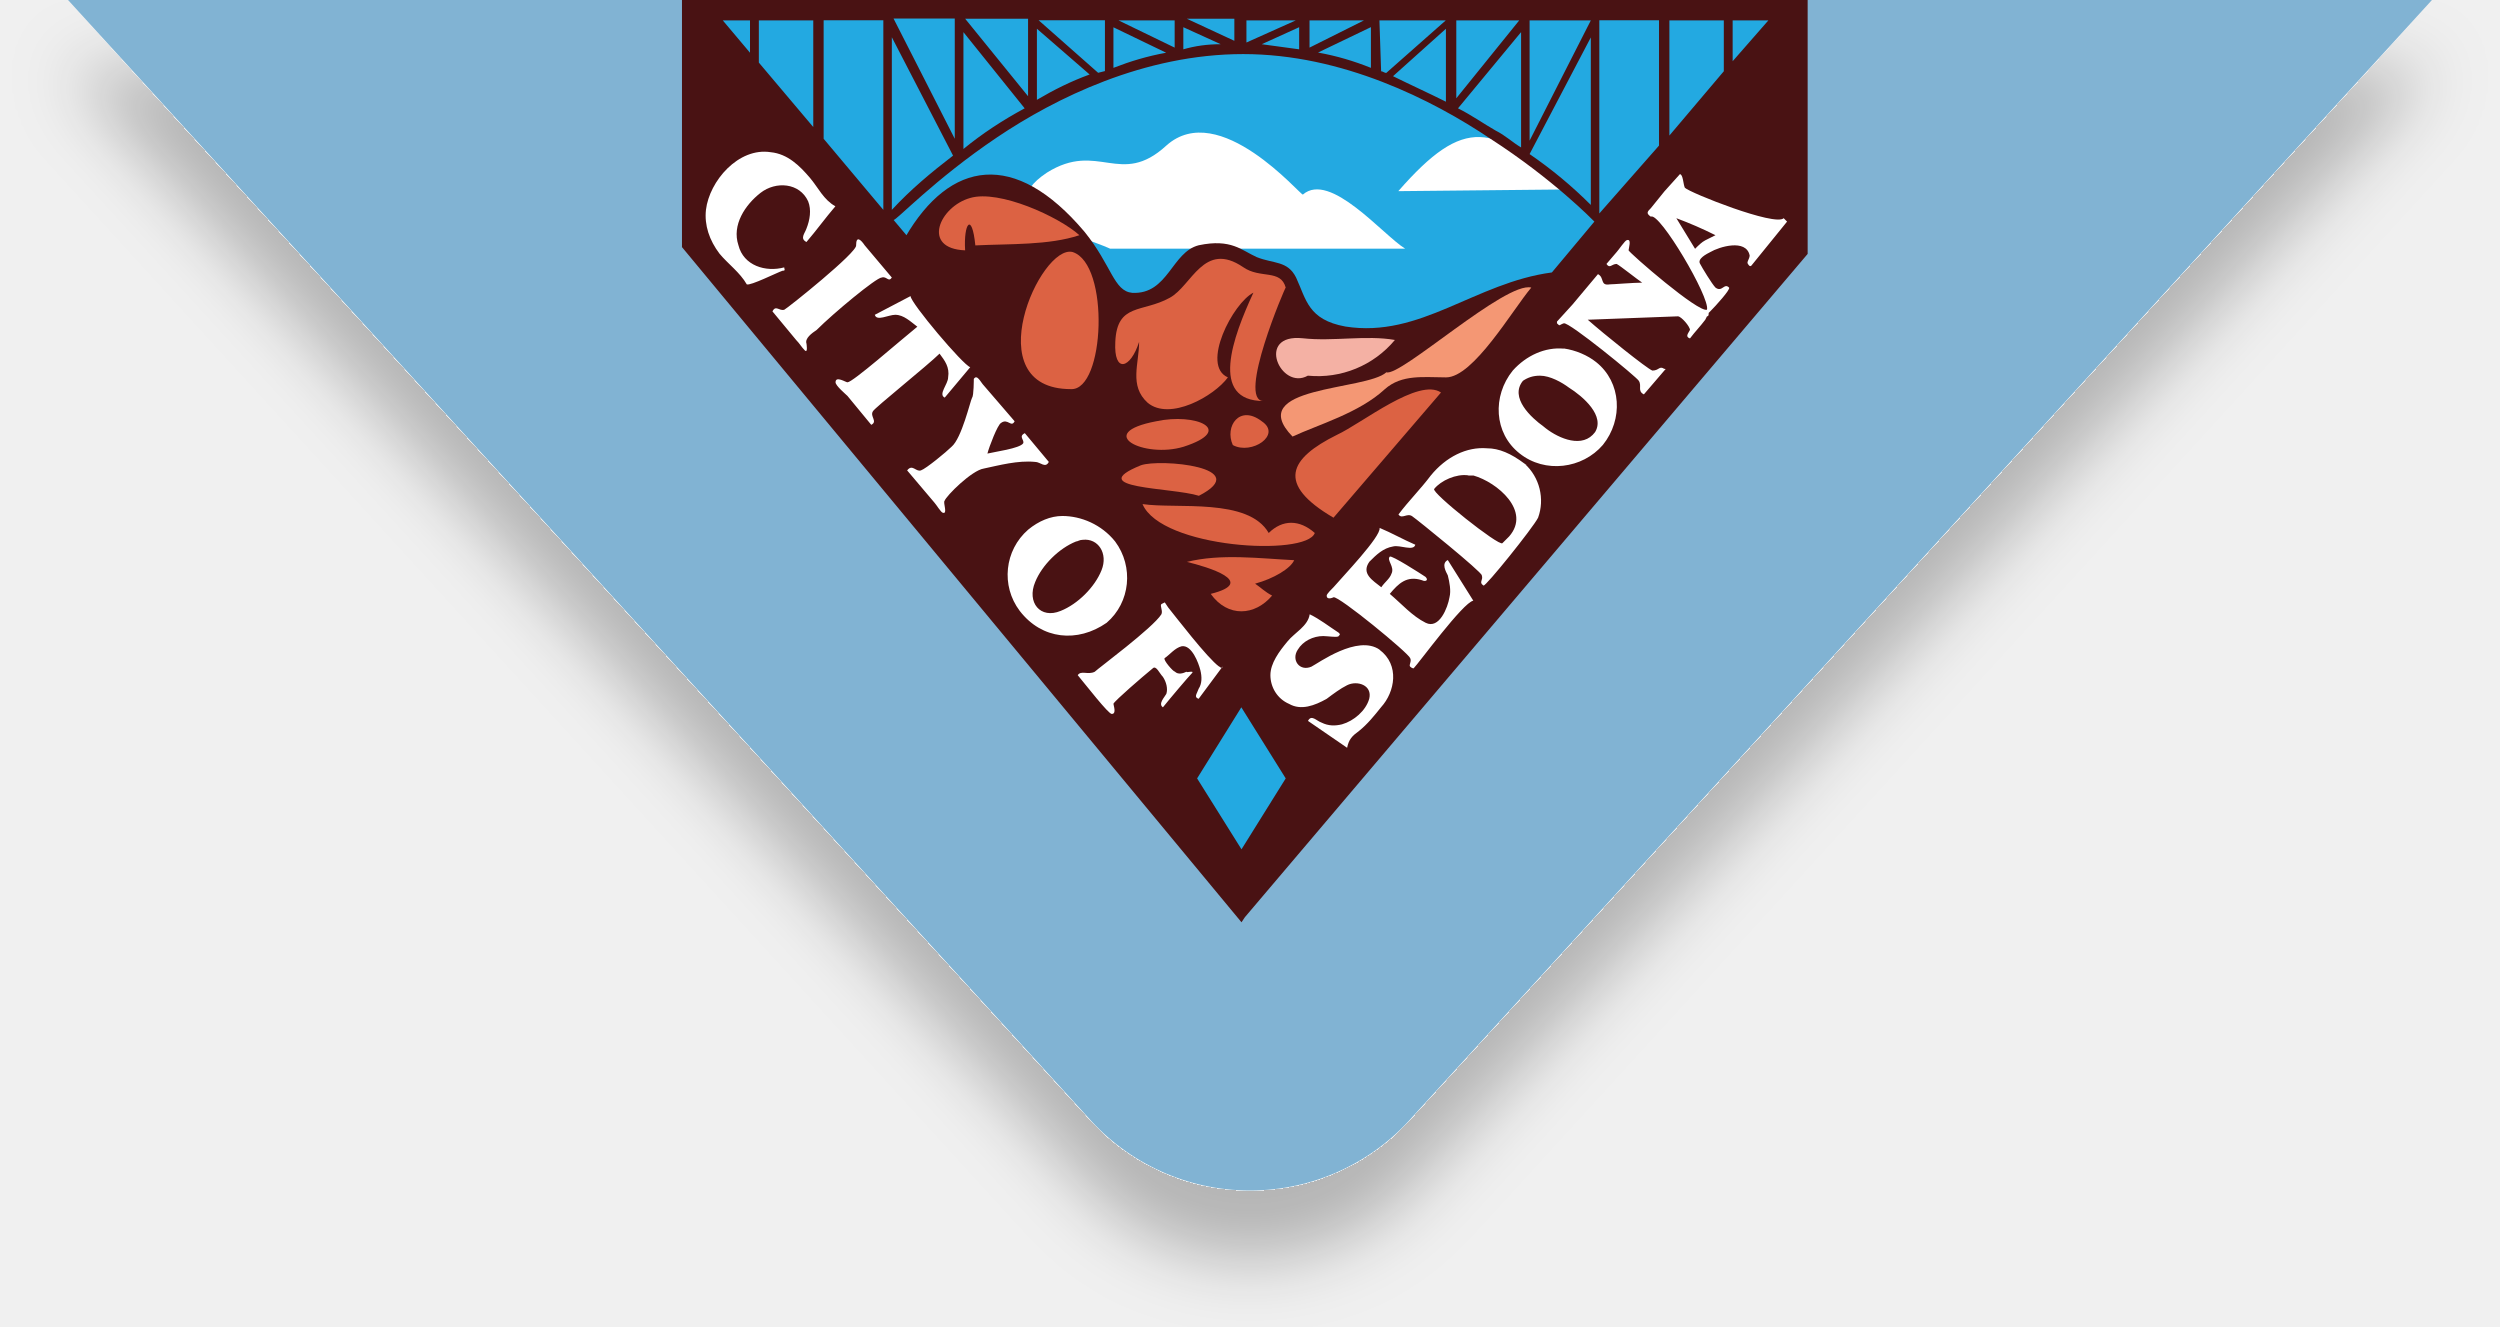
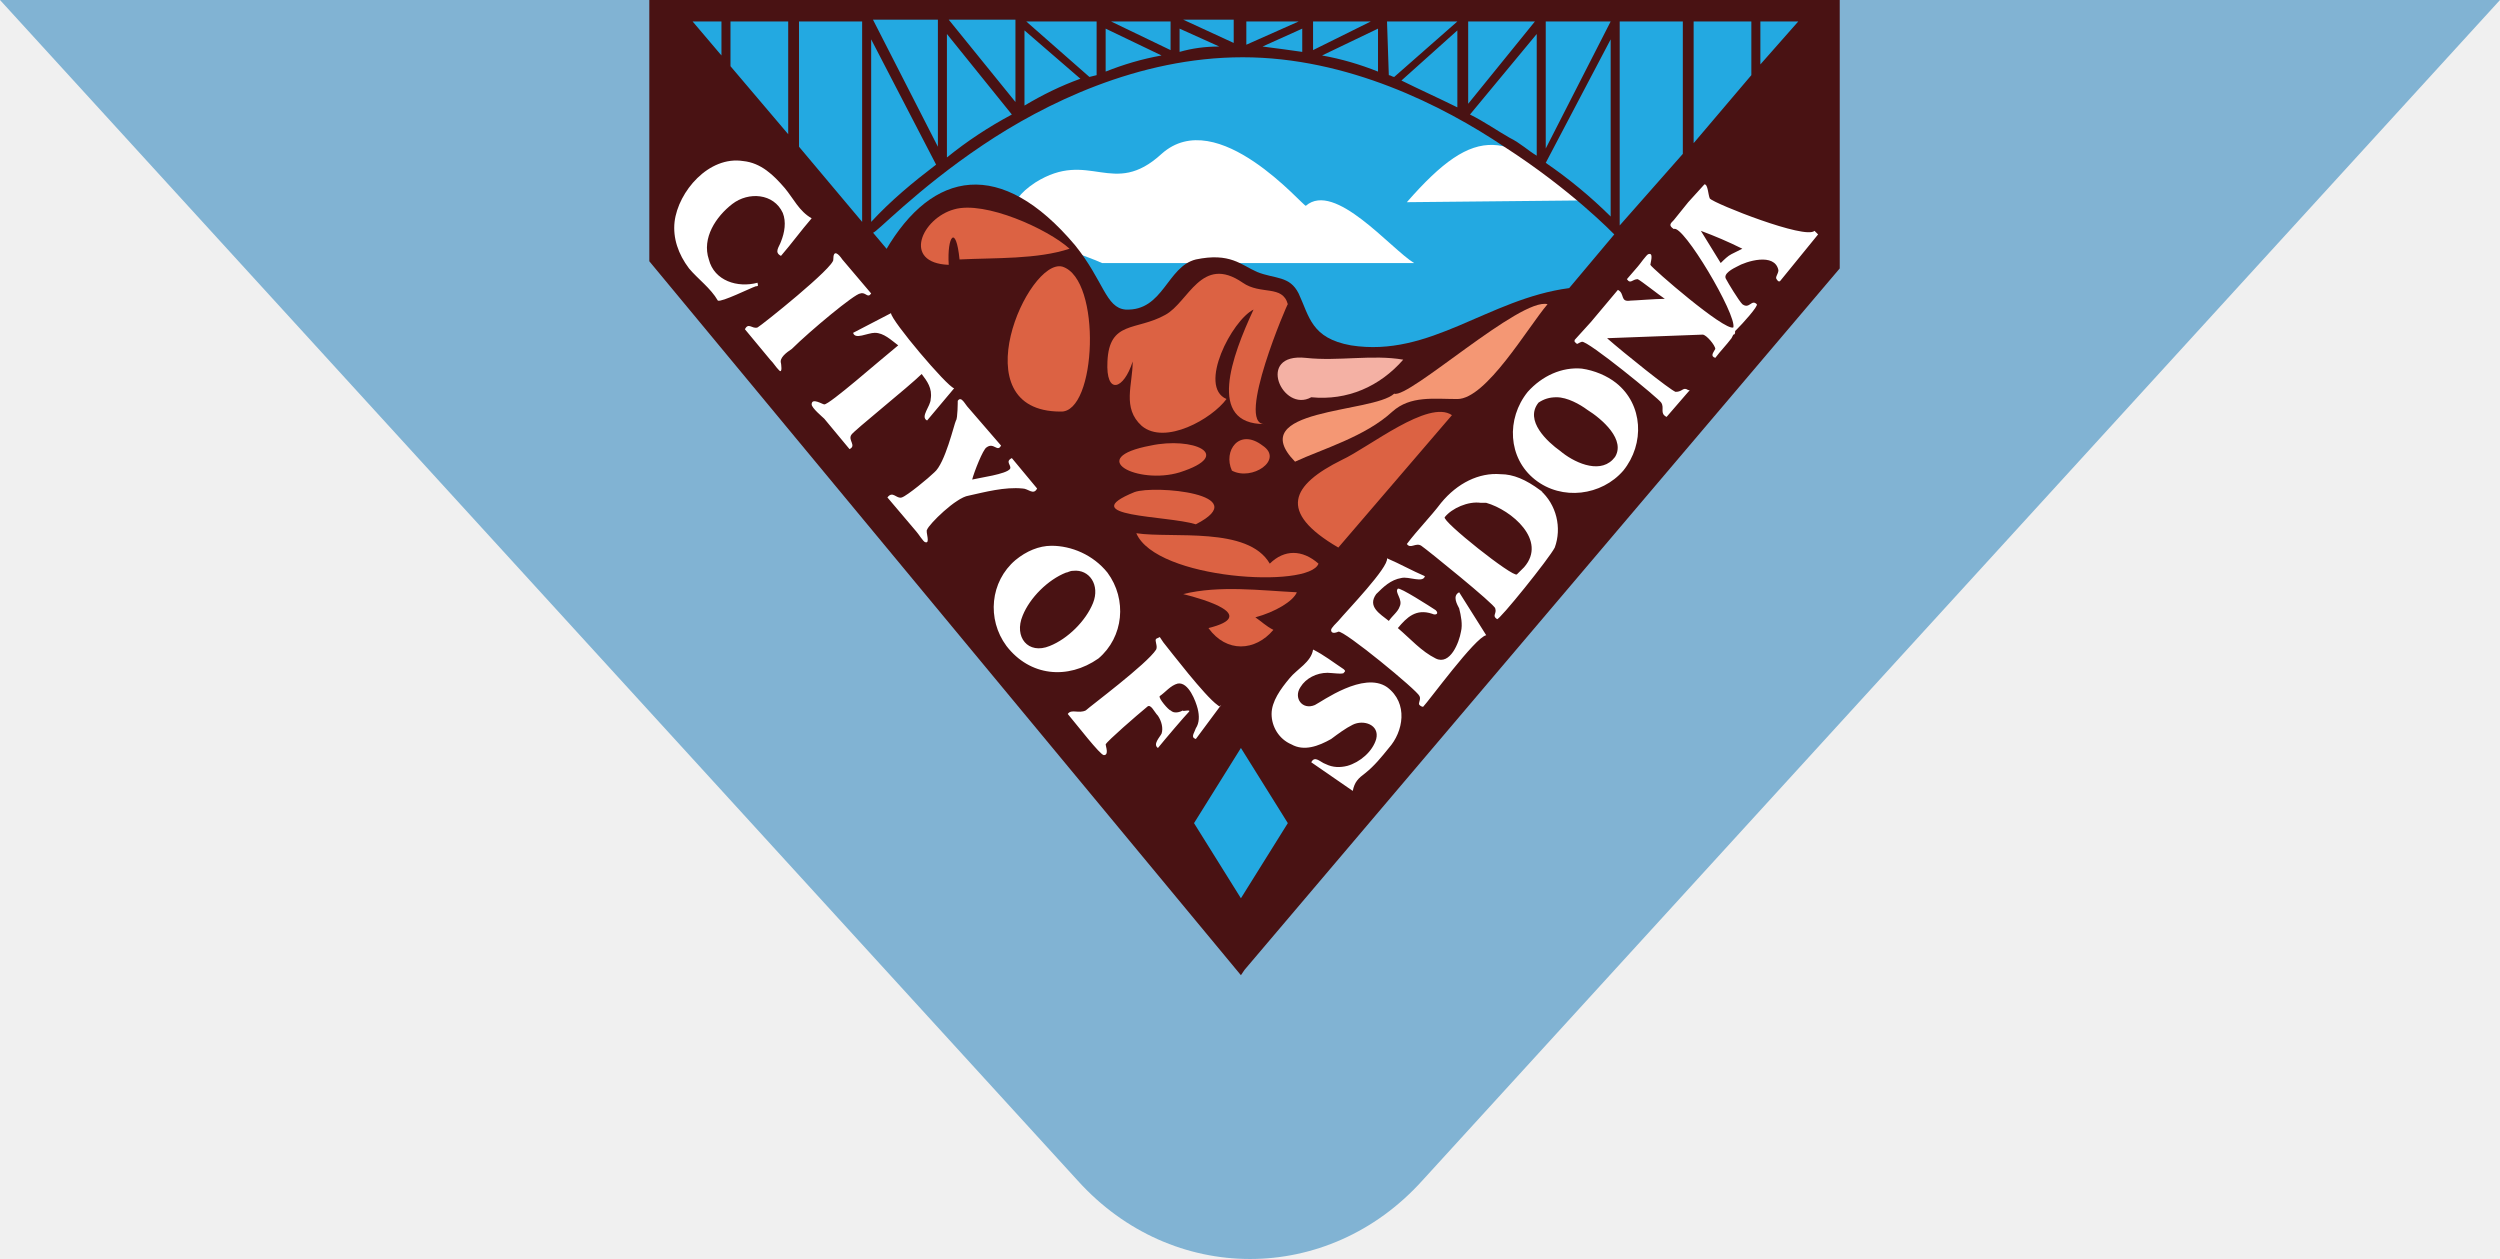
- <svg xmlns="http://www.w3.org/2000/svg" width="147" height="78" fill="none">
-   <g filter="url(#a)">
-     <path d="M143 0H4l59.93 65.65a12.7 12.7 0 0 0 19.14 0L143 0Z" fill="#81B3D3" />
-     <path d="M40.8.5 73 38.2 105.09.7 40.8.5Z" fill="#23A9E1" />
-     <path d="M65.27 14.62h17.35c-1.3-.8-4.41-4.57-6.01-3.18-.1.1-4.92-5.67-8.03-2.88-2.7 2.48-4-.3-7.02 1.59-3.6 2.39 2 3.68 3.71 4.47Zm26.78-3.48-9.83.1c3.91-4.47 5.62-3.98 9.83-.1Z" fill="#fff" />
-     <path d="M101.88 3.58V1.2h2.1l-2.1 2.4Zm-49.34 9.35c.1.1 2.4-2.38 6.11-4.87 3.41-2.29 8.63-4.88 14.45-4.88 5.81 0 11.13 2.69 14.54 4.98 3.7 2.39 6.01 4.77 6.11 4.87l-2.5 2.99c-4.52.6-7.73 3.88-12.14 3.18-2.2-.4-2.3-1.59-2.9-2.88-.5-1-1.31-.8-2.31-1.2-.9-.4-1.5-1.1-3.41-.7-1.6.4-1.8 2.9-3.91 2.8-1.1-.1-1.2-1.6-2.81-3.59-4.11-4.87-7.92-4.18-10.53.3L72.89 37.1 52.54 12.93ZM44.1 1.2v1.9l-1.6-1.9h1.6Zm54.06 0h3.2v2.99l-3.2 3.78V1.19Zm-4.12 11.35V1.19h3.51v7.37l-3.5 3.98c.1 0 0 0 0 0Zm-.5-10.35v9.85c-1.1-1.1-2.3-2.1-3.6-2.99l3.6-6.86Zm-4.1-.3v6.77c-.51-.3-.91-.7-1.51-1-.7-.4-1.4-.9-2.2-1.3l3.7-4.47Zm-4.42-.2v4.28c-1-.5-2.1-1-3.11-1.5l3.1-2.78Zm.6-.5h3.71l-3.7 4.58V1.19Zm4.31 0h3.61l-3.6 7.07V1.19Zm-8.82 0h3.9l-3.5 3.09c-.1 0-.2-.1-.3-.1l-.1-2.99Zm-.5.4v2.39c-1-.4-2-.7-3.11-.9l3.1-1.49Zm-4.22 0v1.3l-2.2-.3 2.2-1Zm-6.81 0 2.2 1c-.8 0-1.5.1-2.2.3v-1.3Zm-4.12 0 3.11 1.5c-1.1.2-2.1.5-3.1.89V1.59Zm3.61 1.2-3.3-1.6h3.3v1.6Zm3.51-.4-2.8-1.3h2.8v1.3Zm.7-1.2h2.91l-2.9 1.3v-1.3Zm3.72 0h3.2l-3.2 1.6v-1.6ZM64.57 4.28l-3.5-3.09h3.9v2.99l-.4.1Zm-3.6-2.59 3.1 2.69c-1.1.4-2.1.9-3.1 1.49V1.69Zm-4.32.2 3.6 4.48c-1.3.7-2.5 1.49-3.6 2.39V1.89Zm-4.21.3 3.6 6.96c-1.3 1-2.5 2-3.6 3.19V2.19Zm3.7 5.97-3.6-7.07h3.6v7.07Zm4.32-2.49L56.75 1.1h3.7v4.58Zm-12.64 1.8-3.2-3.79V1.2h3.2v6.27Zm.6-6.28h3.52v11.15l-3.51-4.18V1.19ZM73.3 0H40.1v14.53L73 54.23l.2-.3 33.09-39V0h-33Z" fill="#491213" />
-     <path d="m70.39 45.77 2.6-4.18 2.61 4.18-2.6 4.17-2.61-4.17Z" fill="#23A9E1" />
-     <path d="M78.41 30.44c-3.4-1.99-2.6-3.48.2-4.87 1.5-.7 4.81-3.38 6.12-2.49l-6.32 7.36Zm-2.3 2.5c-2.01-.1-4.32-.4-6.32.1 1.2.29 4.2 1.18 1.4 1.88 1 1.4 2.6 1.3 3.61.1-.4-.2-.7-.5-1-.7 1.1-.3 2.1-.9 2.3-1.39Zm1.2-1.6c-.9-.8-1.9-.8-2.71 0-1.2-2.09-5.42-1.4-7.42-1.7 1.1 2.6 9.63 3.1 10.13 1.7Zm-6.82-2.19c-1.6-.5-6.82-.4-3.41-1.79 1.1-.4 6.72.1 3.4 1.8Zm2-2.98c-.5-1.1.4-2.4 1.7-1.4 1.21.8-.6 2-1.7 1.4Zm-2.9.1c-2.31.7-5.32-.8-1.6-1.5 2.3-.5 4.7.5 1.6 1.5.1 0-.1 0 0 0Zm-2.61-6.17c-.5 1.59-1.5 1.89-1.4 0 .1-2.3 1.6-1.7 3.2-2.59 1.3-.7 2-3.38 4.32-1.8 1 .7 2.2.1 2.5 1.2 0-.1-2.9 6.67-1.3 6.67-3.21 0-1.8-3.78-.6-6.37-1.2.6-3.11 4.28-1.5 4.98-.8 1.1-3.42 2.58-4.72 1.49-1.1-1-.5-2.29-.5-3.58Zm-4.01 2.78c-5.62 0-1.8-8.55.1-8.06 2.2.7 1.9 8.16-.1 8.06Zm-6.22-8.16c-2.6-.1-1.5-2.58.3-3.08 1.7-.5 5.21 1.1 6.42 2.19-1.8.6-4.11.5-6.12.6-.2-2-.7-1.3-.6.3Z" fill="#DC6243" />
-     <path d="M76 25.67c-2.9-2.99 4.32-2.69 5.52-3.78.8.3 7.02-5.37 8.52-4.98-1.1 1.3-3.4 5.28-5.01 5.28-1.3 0-2.6-.2-3.61.7-1.5 1.39-3.91 2.08-5.42 2.78Z" fill="#F49774" />
-     <path d="M76.9 22.09c-1.6.9-3.1-2.49-.3-2.2 1.81.2 3.72-.2 5.42.1a5.9 5.9 0 0 1-5.11 2.1Z" fill="#F4B1A4" />
-     <path d="M55.25 20.8c.3.4.6.79.5 1.39 0 .4-.6 1-.2 1.19l1.5-1.79c-.4-.1-3.51-3.78-3.51-4.18l-2.1 1.1c.1.4.8 0 1.2 0 .5 0 .9.4 1.3.7-1.1.89-3.8 3.27-4.11 3.27-.1 0-.7-.4-.7 0 0 .2.6.7.7.8l1.4 1.7c.4-.2-.1-.5.1-.8.1-.2 3.21-2.69 3.92-3.39Zm-3.41-4.48c.3-.1.4.3.6 0l-1.6-1.9c-.2-.3-.5-.6-.5 0 .1.4-4.02 3.69-4.22 3.79-.3.1-.5-.3-.7.1l1.4 1.69c.2.2.3.4.5.6.2.2.1-.4.1-.4-.1-.3.3-.6.6-.8 1-1 3.51-3.08 3.82-3.08Zm-5.72-.6c-1.1.3-2.4-.1-2.7-1.3-.4-1.19.4-2.38 1.3-3.08.9-.7 2.3-.6 2.8.5.2.5.1 1.1-.1 1.6-.1.29-.4.59 0 .79.6-.7 1.1-1.4 1.7-2.1-.7-.39-1-1.09-1.5-1.68-.6-.7-1.3-1.4-2.3-1.5-1.9-.3-3.61 1.7-3.81 3.39-.1.9.2 1.79.8 2.58.5.6 1.2 1.1 1.6 1.8.2.1 1.8-.7 2.1-.8.21 0 .1-.1.1-.2-.5.2 0 0 0 0ZM71.69 39.2c-.7-.5-2.6-2.99-3-3.48l-.2-.3-.2.1c-.1.1.1.4 0 .6-.5.8-3.72 3.18-3.92 3.38-.4.2-.8-.1-1 .2.5.6 1.8 2.28 2 2.28.3 0 .1-.5.1-.6.1-.2 1.7-1.58 2.31-2.08.2-.2.4.3.6.5.2.3.3.7.2 1-.1.19-.5.59-.2.79.4-.5 1.5-1.8 1.7-2 .2-.2-.4 0-.3-.1-.2.1-.5.2-.7 0-.1 0-.7-.69-.6-.79.3-.2.6-.6 1-.7.6-.1 1 1 1.1 1.4.1.4.1.8-.1 1.1-.1.3-.3.49 0 .59l1.41-1.9c0 .1-.1.1-.2 0-.1 0 .1.1 0 0Zm-9.22-8.86c-.7 0-1.4.3-2.01.8a3.52 3.52 0 0 0-.5 4.78c1.3 1.69 3.4 1.89 5.11.7 1.4-1.2 1.6-3.3.5-4.78-.8-1-2-1.5-3.1-1.5Zm1.2 1.4c.9-.1 1.5.8 1.1 1.79-.4 1-1.4 1.99-2.4 2.39-1.2.5-2.01-.5-1.5-1.7.4-.99 1.4-1.98 2.4-2.38.1 0 .2-.1.4-.1Zm-2.8-4.58c.3 0 .6.4.8 0l-1.41-1.69c-.4.2 0 .4-.1.6-.2.3-1.7.5-2.1.6.1-.4.6-1.7.8-1.8.4-.3.6.3.8-.1l-1.8-2.09c-.2-.2-.4-.7-.6-.4 0 0 0 1-.1 1.1-.11.2-.61 2.39-1.21 2.89-.3.3-1.5 1.29-1.8 1.39-.3.1-.5-.4-.81 0l1.6 1.89c.1.1.4.6.5.6.3.1 0-.6.1-.7.1-.3 1.61-1.8 2.31-1.9.9-.19 2-.49 3.01-.39.2 0-.2 0 0 0Zm24.26 6.67c.1.4.2.9.1 1.29-.1.6-.6 1.9-1.4 1.5-.8-.4-1.4-1.1-2.11-1.7.5-.6 1-1.1 1.9-.8.2.1.4 0 .2-.2-.3-.2-2-1.29-2.1-1.19-.2.2.3.6.1 1-.1.3-.4.5-.6.8-.5-.4-1.2-.8-.7-1.5.4-.4.8-.8 1.4-.9.4-.1 1.2.3 1.3-.1-.7-.3-1.4-.7-2.1-.99.1.5-2.2 2.89-2.7 3.48-.1.1-.41.4-.41.5 0 .3.4.1.4.1.3-.1 4.41 3.28 4.51 3.58.1.2-.1.4 0 .5 0 0 .1.1.2.1.3-.3 2.91-3.88 3.51-3.98l-1.5-2.39c-.4.2-.1.7 0 .9Zm-4.01 4.37c-1.3-.9-3.61.8-4.01 1-.7.3-1.2-.4-.8-1 .3-.5.9-.8 1.5-.8.2 0 .9.1.9 0 .1-.1.1-.1 0-.2-.6-.39-1.1-.79-1.7-1.08-.1.7-.9 1.09-1.3 1.59-.5.6-1.01 1.29-1.01 1.99s.4 1.39 1.1 1.69c.7.4 1.5.1 2.21-.3.4-.3.8-.6 1.2-.8.6-.3 1.5 0 1.3.8-.2.7-.9 1.3-1.6 1.5-.4.1-.8.1-1.2-.1-.3-.1-.6-.5-.8-.1l2.3 1.58c.1-.5.3-.7.7-.99.5-.4.9-.9 1.3-1.4.81-.89 1.11-2.48-.1-3.38Zm17.65-27.95c0 .1 0 .1 0 0l-.9 1-.8.99c-.2.2-.3.3 0 .5.5-.3 3.5 4.77 3.3 5.47-.5.2-4.51-3.29-4.61-3.49 0-.1.2-.7-.1-.6-.1 0-.5.6-.6.7l-.6.7c.2.3.3 0 .6 0 .2.1 1.2.9 1.5 1.1-.5 0-1.7.1-1.9.1-.6.1-.3-.4-.7-.6l-1.5 1.79-.91 1v.1c.2.2.1.1.4 0 .3-.1 4.31 3.18 4.41 3.38.2.3-.1.6.3.8l1.2-1.4c.1-.1.1-.1 0-.1-.3-.2-.3.1-.7.1-.3-.1-2.9-2.19-3.8-2.99l5.3-.2c.2 0 .71.6.71.8-.1.2-.3.4 0 .5.3-.4.6-.7.9-1.1l.1-.2c.1 0 .1-.1.1-.2l.1-.1c.3-.3 1.2-1.29 1.1-1.39-.3-.3-.4.3-.8 0-.2-.2-.8-1.19-.9-1.39-.2-.3.4-.6.6-.7.5-.3 2.1-.8 2.31.2 0 .2-.2.4-.1.5 0 0 .1.2.2.1l2.1-2.59-.2-.2c-.5.5-5.51-1.49-5.81-1.79-.1-.2-.1-.8-.3-.8Zm-.2 2.58c.8.3 1.5.6 2.3 1l-.6.3c-.2.1-.4.3-.6.5l-1.1-1.8Zm-6.62 7.67c-1.1-.1-2.2.4-3 1.29-1.21 1.5-1.11 3.68.4 4.87 1.5 1.2 3.7.9 4.9-.5 1.2-1.49 1.1-3.68-.4-4.87-.5-.4-1.2-.7-1.9-.8Zm-1.4 1.59c.6 0 1.3.4 1.7.7.8.5 2.2 1.68 1.5 2.68 0-.1.1-.1-.1.1-.8.8-2.2.1-2.9-.5-.7-.5-2.01-1.69-1.2-2.68.3-.2.6-.3 1-.3Zm-3.11 4.27c-1.2-.1-2.41.5-3.31 1.6-.6.8-1.3 1.49-1.9 2.29.2.3.5-.1.8.1.3.2 4.1 3.28 4.1 3.48.1.3-.2.4.1.6.1.1 2.91-3.39 3.21-3.99.4-1.09.1-2.38-.8-3.18.1.1.2.1 0 0-.8-.6-1.5-.9-2.2-.9Zm-1.1 1.6h.3c1.4.4 3.4 2.09 2.1 3.58l-.4.4c-.2.2-4.21-2.99-4.01-3.19.4-.5 1.3-.9 2-.8Z" fill="#fff" />
-   </g>
-   <defs>
-     <filter id="a" x="0" y="0" width="147" height="78" filterUnits="userSpaceOnUse" color-interpolation-filters="sRGB">
-       <feFlood flood-opacity="0" result="BackgroundImageFix" />
-       <feColorMatrix in="SourceAlpha" values="0 0 0 0 0 0 0 0 0 0 0 0 0 0 0 0 0 0 127 0" result="hardAlpha" />
-       <feOffset dy="4" />
-       <feGaussianBlur stdDeviation="2" />
-       <feComposite in2="hardAlpha" operator="out" />
-       <feColorMatrix values="0 0 0 0 0 0 0 0 0 0 0 0 0 0 0 0 0 0 0.25 0" />
-       <feBlend in2="BackgroundImageFix" result="effect1_dropShadow_24196_382" />
-       <feBlend in="SourceGraphic" in2="effect1_dropShadow_24196_382" result="shape" />
-     </filter>
-   </defs>
+ <svg xmlns="http://www.w3.org/2000/svg" width="139" height="70" viewBox="0 0 139 70" fill="none">
+   <path d="M139 0H0L59.931 65.653C65.169 71.449 73.831 71.449 79.069 65.653L139 0Z" fill="#81B3D3" />
+   <path d="M36.804 0.497L68.995 38.204L101.086 0.696L36.804 0.497Z" fill="#23A9E1" />
+   <path d="M61.273 14.625H78.623C77.319 13.829 74.21 10.048 72.606 11.441C72.505 11.541 67.692 5.77 64.583 8.556C61.875 11.043 60.571 8.258 57.563 10.148C53.953 12.536 59.569 13.829 61.273 14.625ZM88.049 11.143L78.221 11.242C82.132 6.765 83.837 7.263 88.049 11.143Z" fill="white" />
+   <path d="M97.877 3.582V1.194H99.983L97.877 3.582ZM48.537 12.934C48.637 13.033 50.944 10.546 54.654 8.059C58.064 5.77 63.279 3.184 69.095 3.184C74.912 3.184 80.227 5.87 83.636 8.158C87.347 10.546 89.653 12.934 89.754 13.033L87.247 16.018C82.734 16.615 79.525 19.898 75.112 19.202C72.906 18.804 72.806 17.61 72.204 16.316C71.703 15.322 70.9 15.521 69.898 15.123C68.995 14.725 68.393 14.028 66.488 14.426C64.883 14.824 64.683 17.311 62.577 17.212C61.474 17.112 61.373 15.62 59.769 13.63C55.657 8.755 51.846 9.452 49.239 13.929L68.895 37.11L48.537 12.934ZM40.113 1.194V3.084L38.509 1.194H40.113ZM94.166 1.194H97.375V4.179L94.166 7.959V1.194ZM90.055 12.536V1.194H93.565V8.556L90.055 12.536C90.155 12.536 90.055 12.536 90.055 12.536ZM89.553 2.189V12.038C88.45 10.944 87.247 9.949 85.943 9.054L89.553 2.189ZM85.442 1.89V8.656C84.94 8.357 84.539 7.959 83.937 7.661C83.235 7.263 82.533 6.765 81.731 6.367L85.442 1.89ZM81.029 1.691V5.969C80.026 5.472 78.923 4.974 77.92 4.477L81.029 1.691ZM81.631 1.194H85.341L81.631 5.77V1.194ZM85.943 1.194H89.553L85.943 8.258V1.194ZM77.118 1.194H81.029L77.519 4.278C77.419 4.278 77.319 4.179 77.218 4.179L77.118 1.194ZM76.617 1.592V3.98C75.614 3.582 74.611 3.283 73.508 3.084L76.617 1.592ZM72.405 1.592V2.885C71.703 2.786 71.001 2.686 70.198 2.587L72.405 1.592ZM65.585 1.592L67.792 2.587C66.989 2.587 66.287 2.686 65.585 2.885V1.592ZM61.474 1.592L64.582 3.084C63.479 3.283 62.477 3.582 61.474 3.98V1.592ZM65.084 2.786L61.775 1.194H65.084V2.786ZM68.594 2.388L65.786 1.094H68.594V2.388ZM69.296 1.194H72.204L69.296 2.487V1.194ZM73.006 1.194H76.216L73.006 2.786V1.194ZM60.571 4.278L57.061 1.194H60.972V4.179L60.571 4.278ZM56.961 1.691L60.07 4.378C58.967 4.776 57.964 5.273 56.961 5.87V1.691ZM52.649 1.89L56.259 6.367C54.955 7.064 53.752 7.86 52.649 8.755V1.89ZM48.437 2.189L52.047 9.153C50.743 10.148 49.54 11.143 48.437 12.337V2.189ZM52.147 8.158L48.537 1.094H52.147V8.158ZM56.459 5.671L52.749 1.094H56.459V5.671ZM43.824 7.462L40.615 3.681V1.194H43.824V7.462ZM44.425 1.194H47.935V12.337L44.425 8.158V1.194ZM69.296 0H36.102V14.526L68.995 54.222L69.196 53.924L102.289 14.924V0H69.296Z" fill="#491213" />
+   <path d="M66.388 45.766L68.995 41.587L71.603 45.766L68.995 49.944L66.388 45.766Z" fill="#23A9E1" />
+   <path d="M74.411 30.444C71.001 28.454 71.803 26.962 74.611 25.569C76.115 24.872 79.425 22.186 80.728 23.082L74.411 30.444ZM72.104 32.931C70.098 32.832 67.792 32.533 65.786 33.031C66.99 33.329 69.998 34.224 67.19 34.921C68.193 36.314 69.798 36.214 70.8 35.02C70.399 34.822 70.098 34.523 69.798 34.324C70.901 34.026 71.903 33.429 72.104 32.931ZM73.308 31.339C72.405 30.543 71.402 30.543 70.6 31.339C69.396 29.25 65.184 29.947 63.179 29.648C64.282 32.235 72.806 32.732 73.308 31.339ZM66.488 29.151C64.884 28.653 59.669 28.753 63.079 27.36C64.182 26.962 69.798 27.459 66.488 29.151ZM68.494 26.166C67.993 25.072 68.895 23.778 70.199 24.773C71.402 25.569 69.597 26.763 68.494 26.166ZM65.586 26.265C63.279 26.962 60.271 25.469 63.981 24.773C66.288 24.276 68.695 25.27 65.586 26.265C65.686 26.265 65.485 26.265 65.586 26.265ZM62.978 20.097C62.477 21.689 61.474 21.987 61.574 20.097C61.675 17.809 63.179 18.406 64.783 17.51C66.087 16.814 66.789 14.128 69.096 15.719C70.098 16.416 71.302 15.819 71.603 16.913C71.603 16.814 68.695 23.579 70.299 23.579C67.09 23.579 68.494 19.799 69.697 17.212C68.494 17.809 66.588 21.49 68.193 22.186C67.391 23.281 64.783 24.773 63.48 23.679C62.377 22.684 62.978 21.39 62.978 20.097ZM58.967 22.883C53.351 22.883 57.162 14.326 59.067 14.824C61.273 15.52 60.973 22.982 58.967 22.883ZM52.749 14.725C50.142 14.625 51.245 12.138 53.05 11.64C54.755 11.143 58.265 12.735 59.468 13.829C57.663 14.426 55.357 14.326 53.351 14.426C53.151 12.436 52.649 13.133 52.749 14.725Z" fill="#DC6243" />
+   <path d="M72.004 25.669C69.096 22.684 76.316 22.982 77.519 21.888C78.322 22.186 84.539 16.515 86.044 16.913C84.941 18.207 82.634 22.186 81.029 22.186C79.726 22.186 78.422 21.987 77.419 22.883C75.915 24.276 73.508 24.972 72.004 25.669Z" fill="#F49774" />
+   <path d="M72.906 22.087C71.302 22.982 69.797 19.6 72.605 19.898C74.41 20.097 76.316 19.699 78.02 19.997C76.717 21.49 74.912 22.286 72.906 22.087Z" fill="#F4B1A4" />
+   <path d="M51.245 20.794C51.546 21.192 51.847 21.589 51.747 22.186C51.747 22.584 51.145 23.181 51.546 23.38L53.05 21.589C52.649 21.49 49.54 17.809 49.54 17.411L47.434 18.505C47.535 18.903 48.237 18.505 48.638 18.505C49.139 18.505 49.54 18.903 49.941 19.202C48.838 20.097 46.131 22.485 45.83 22.485C45.73 22.485 45.128 22.087 45.128 22.485C45.128 22.684 45.73 23.181 45.83 23.281L47.234 24.972C47.635 24.773 47.134 24.475 47.334 24.176C47.434 23.977 50.543 21.49 51.245 20.794ZM47.836 16.317C48.136 16.217 48.237 16.615 48.437 16.317L46.833 14.426C46.632 14.128 46.331 13.829 46.331 14.426C46.432 14.824 42.32 18.107 42.119 18.207C41.819 18.306 41.618 17.908 41.417 18.306C41.919 18.903 42.32 19.401 42.821 19.998C43.022 20.197 43.122 20.396 43.323 20.595C43.523 20.794 43.423 20.197 43.423 20.197C43.323 19.898 43.724 19.6 44.025 19.401C45.028 18.406 47.535 16.317 47.836 16.317ZM42.119 15.72C41.016 16.018 39.713 15.62 39.412 14.426C39.011 13.232 39.813 12.038 40.715 11.342C41.618 10.646 43.022 10.745 43.523 11.839C43.724 12.337 43.624 12.934 43.423 13.431C43.323 13.73 43.022 14.028 43.423 14.227C44.025 13.531 44.526 12.834 45.128 12.138C44.426 11.74 44.125 11.043 43.624 10.447C43.022 9.75 42.32 9.054 41.317 8.954C39.412 8.656 37.707 10.646 37.506 12.337C37.406 13.232 37.707 14.128 38.309 14.924C38.81 15.521 39.512 16.018 39.913 16.714C40.114 16.814 41.718 16.018 42.019 15.918C42.22 15.918 42.119 15.819 42.119 15.72C41.618 15.918 42.119 15.72 42.119 15.72ZM67.692 39.199C66.99 38.702 65.084 36.215 64.683 35.717L64.483 35.419L64.282 35.518C64.182 35.617 64.382 35.916 64.282 36.115C63.781 36.911 60.572 39.299 60.371 39.498C59.97 39.697 59.569 39.398 59.368 39.697C59.87 40.294 61.173 41.985 61.374 41.985C61.675 41.985 61.474 41.487 61.474 41.388C61.574 41.189 63.179 39.796 63.781 39.299C63.981 39.1 64.182 39.597 64.382 39.796C64.583 40.095 64.683 40.492 64.583 40.791C64.483 40.99 64.082 41.388 64.382 41.587C64.784 41.09 65.887 39.796 66.087 39.597C66.288 39.398 65.686 39.597 65.786 39.498C65.586 39.597 65.285 39.697 65.084 39.498C64.984 39.498 64.382 38.801 64.483 38.702C64.784 38.503 65.084 38.105 65.486 38.005C66.087 37.906 66.488 39 66.589 39.398C66.689 39.796 66.689 40.194 66.488 40.492C66.388 40.791 66.188 40.99 66.488 41.09L67.892 39.199C67.892 39.299 67.792 39.299 67.692 39.199C67.591 39.199 67.792 39.299 67.692 39.199ZM58.466 30.345C57.764 30.345 57.062 30.643 56.46 31.14C55.056 32.334 54.855 34.424 55.959 35.916C57.262 37.607 59.368 37.806 61.073 36.612C62.477 35.419 62.678 33.329 61.574 31.837C60.772 30.842 59.569 30.345 58.466 30.345ZM59.669 31.737C60.572 31.638 61.173 32.533 60.772 33.528C60.371 34.523 59.368 35.518 58.365 35.916C57.162 36.413 56.36 35.419 56.861 34.225C57.262 33.23 58.265 32.235 59.268 31.837C59.368 31.837 59.468 31.737 59.669 31.737ZM56.861 27.161C57.162 27.161 57.463 27.559 57.663 27.161L56.259 25.47C55.858 25.669 56.259 25.867 56.159 26.067C55.959 26.365 54.454 26.564 54.053 26.663C54.153 26.265 54.655 24.972 54.855 24.873C55.257 24.574 55.457 25.171 55.658 24.773L53.853 22.684C53.652 22.485 53.451 21.987 53.251 22.286C53.251 22.286 53.251 23.281 53.151 23.38C53.05 23.579 52.549 25.768 51.947 26.265C51.646 26.564 50.443 27.559 50.142 27.658C49.841 27.758 49.641 27.26 49.34 27.658L50.944 29.549C51.045 29.648 51.346 30.146 51.446 30.146C51.747 30.245 51.446 29.549 51.546 29.449C51.646 29.151 53.151 27.658 53.853 27.559C54.755 27.36 55.858 27.061 56.861 27.161C57.062 27.161 56.66 27.161 56.861 27.161ZM81.13 33.827C81.23 34.225 81.33 34.722 81.23 35.12C81.13 35.717 80.628 37.01 79.826 36.612C79.024 36.215 78.422 35.518 77.72 34.921C78.222 34.324 78.723 33.827 79.626 34.125C79.826 34.225 80.027 34.125 79.826 33.926C79.525 33.727 77.82 32.633 77.72 32.732C77.52 32.931 78.021 33.329 77.82 33.727C77.72 34.026 77.419 34.225 77.219 34.523C76.717 34.125 76.015 33.727 76.517 33.031C76.918 32.633 77.319 32.235 77.921 32.135C78.322 32.036 79.124 32.434 79.224 32.036C78.522 31.737 77.82 31.34 77.118 31.041C77.219 31.538 74.912 33.926 74.411 34.523C74.311 34.623 74.01 34.921 74.01 35.021C74.01 35.319 74.411 35.12 74.411 35.12C74.712 35.021 78.823 38.403 78.924 38.702C79.024 38.901 78.823 39.1 78.924 39.199C78.924 39.199 79.024 39.299 79.124 39.299C79.425 39 82.032 35.419 82.634 35.319C82.133 34.523 81.631 33.727 81.13 32.931C80.729 33.13 81.029 33.628 81.13 33.827ZM77.118 38.204C75.815 37.309 73.508 39 73.107 39.199C72.405 39.498 71.904 38.801 72.305 38.204C72.606 37.707 73.207 37.408 73.809 37.408C74.01 37.408 74.712 37.508 74.712 37.408C74.812 37.309 74.812 37.309 74.712 37.209C74.11 36.811 73.609 36.413 73.007 36.115C72.906 36.811 72.104 37.209 71.703 37.707C71.202 38.304 70.7 39 70.7 39.697C70.7 40.393 71.101 41.09 71.803 41.388C72.505 41.786 73.308 41.487 74.01 41.09C74.411 40.791 74.812 40.492 75.213 40.294C75.815 39.995 76.717 40.294 76.517 41.09C76.316 41.786 75.614 42.383 74.912 42.582C74.511 42.681 74.11 42.681 73.709 42.482C73.408 42.383 73.107 41.985 72.906 42.383L75.213 43.975C75.313 43.477 75.514 43.278 75.915 42.98C76.416 42.582 76.818 42.084 77.219 41.587C78.021 40.691 78.322 39.1 77.118 38.204ZM94.768 10.248C94.768 10.347 94.768 10.347 94.768 10.248L93.866 11.242L93.064 12.237C92.863 12.436 92.763 12.536 93.064 12.735C93.565 12.436 96.573 17.51 96.373 18.207C95.871 18.406 91.86 14.924 91.76 14.725C91.76 14.625 91.96 14.028 91.66 14.128C91.559 14.128 91.158 14.725 91.058 14.824L90.456 15.521C90.657 15.819 90.757 15.521 91.058 15.521C91.258 15.62 92.261 16.416 92.562 16.615C92.061 16.615 90.857 16.714 90.657 16.714C90.055 16.814 90.356 16.317 89.955 16.117L88.451 17.908L87.548 18.903C87.548 18.903 87.548 18.903 87.548 19.003C87.749 19.202 87.648 19.102 87.949 19.003C88.25 18.903 92.261 22.186 92.362 22.385C92.562 22.684 92.261 22.982 92.662 23.181L93.866 21.788C93.966 21.689 93.966 21.689 93.866 21.689C93.565 21.49 93.565 21.788 93.164 21.788C92.863 21.689 90.256 19.6 89.353 18.804L94.668 18.605C94.869 18.605 95.37 19.202 95.37 19.401C95.27 19.6 95.069 19.799 95.37 19.898C95.671 19.5 95.972 19.202 96.273 18.804L96.373 18.605C96.473 18.605 96.473 18.505 96.473 18.406L96.573 18.306C96.874 18.008 97.777 17.013 97.677 16.913C97.376 16.615 97.275 17.212 96.874 16.913C96.674 16.714 96.072 15.72 95.972 15.521C95.771 15.222 96.373 14.924 96.573 14.824C97.075 14.526 98.679 14.028 98.88 15.023C98.88 15.222 98.679 15.421 98.78 15.521C98.78 15.521 98.88 15.72 98.98 15.62L101.086 13.033C100.986 12.934 100.986 12.934 100.886 12.834C100.384 13.332 95.37 11.342 95.069 11.043C94.969 10.845 94.969 10.248 94.768 10.248ZM94.568 12.834C95.37 13.133 96.072 13.431 96.874 13.829C96.674 13.929 96.473 14.028 96.273 14.128C96.072 14.227 95.871 14.426 95.671 14.625L94.568 12.834ZM87.949 20.495C86.846 20.396 85.743 20.893 84.941 21.788C83.737 23.281 83.837 25.47 85.342 26.663C86.846 27.857 89.052 27.559 90.256 26.166C91.459 24.674 91.359 22.485 89.855 21.291C89.353 20.893 88.651 20.595 87.949 20.495ZM86.545 22.087C87.147 22.087 87.849 22.485 88.25 22.783C89.052 23.281 90.456 24.475 89.754 25.47C89.754 25.37 89.855 25.37 89.654 25.569C88.852 26.365 87.448 25.669 86.746 25.072C86.044 24.574 84.74 23.38 85.542 22.385C85.843 22.186 86.144 22.087 86.545 22.087ZM83.436 26.365C82.233 26.265 81.029 26.862 80.127 27.957C79.525 28.753 78.823 29.449 78.222 30.245C78.422 30.544 78.723 30.146 79.024 30.345C79.325 30.544 83.135 33.628 83.135 33.827C83.236 34.125 82.935 34.225 83.236 34.424C83.336 34.523 86.144 31.041 86.445 30.444C86.846 29.35 86.545 28.056 85.642 27.26C85.743 27.36 85.843 27.36 85.642 27.26C84.84 26.663 84.138 26.365 83.436 26.365ZM82.333 27.957C82.433 27.957 82.534 27.957 82.634 27.957C84.038 28.355 86.044 30.046 84.74 31.538C84.539 31.737 84.74 31.538 84.339 31.936C84.138 32.135 80.127 28.952 80.328 28.753C80.729 28.255 81.631 27.857 82.333 27.957Z" fill="white" />
</svg>
